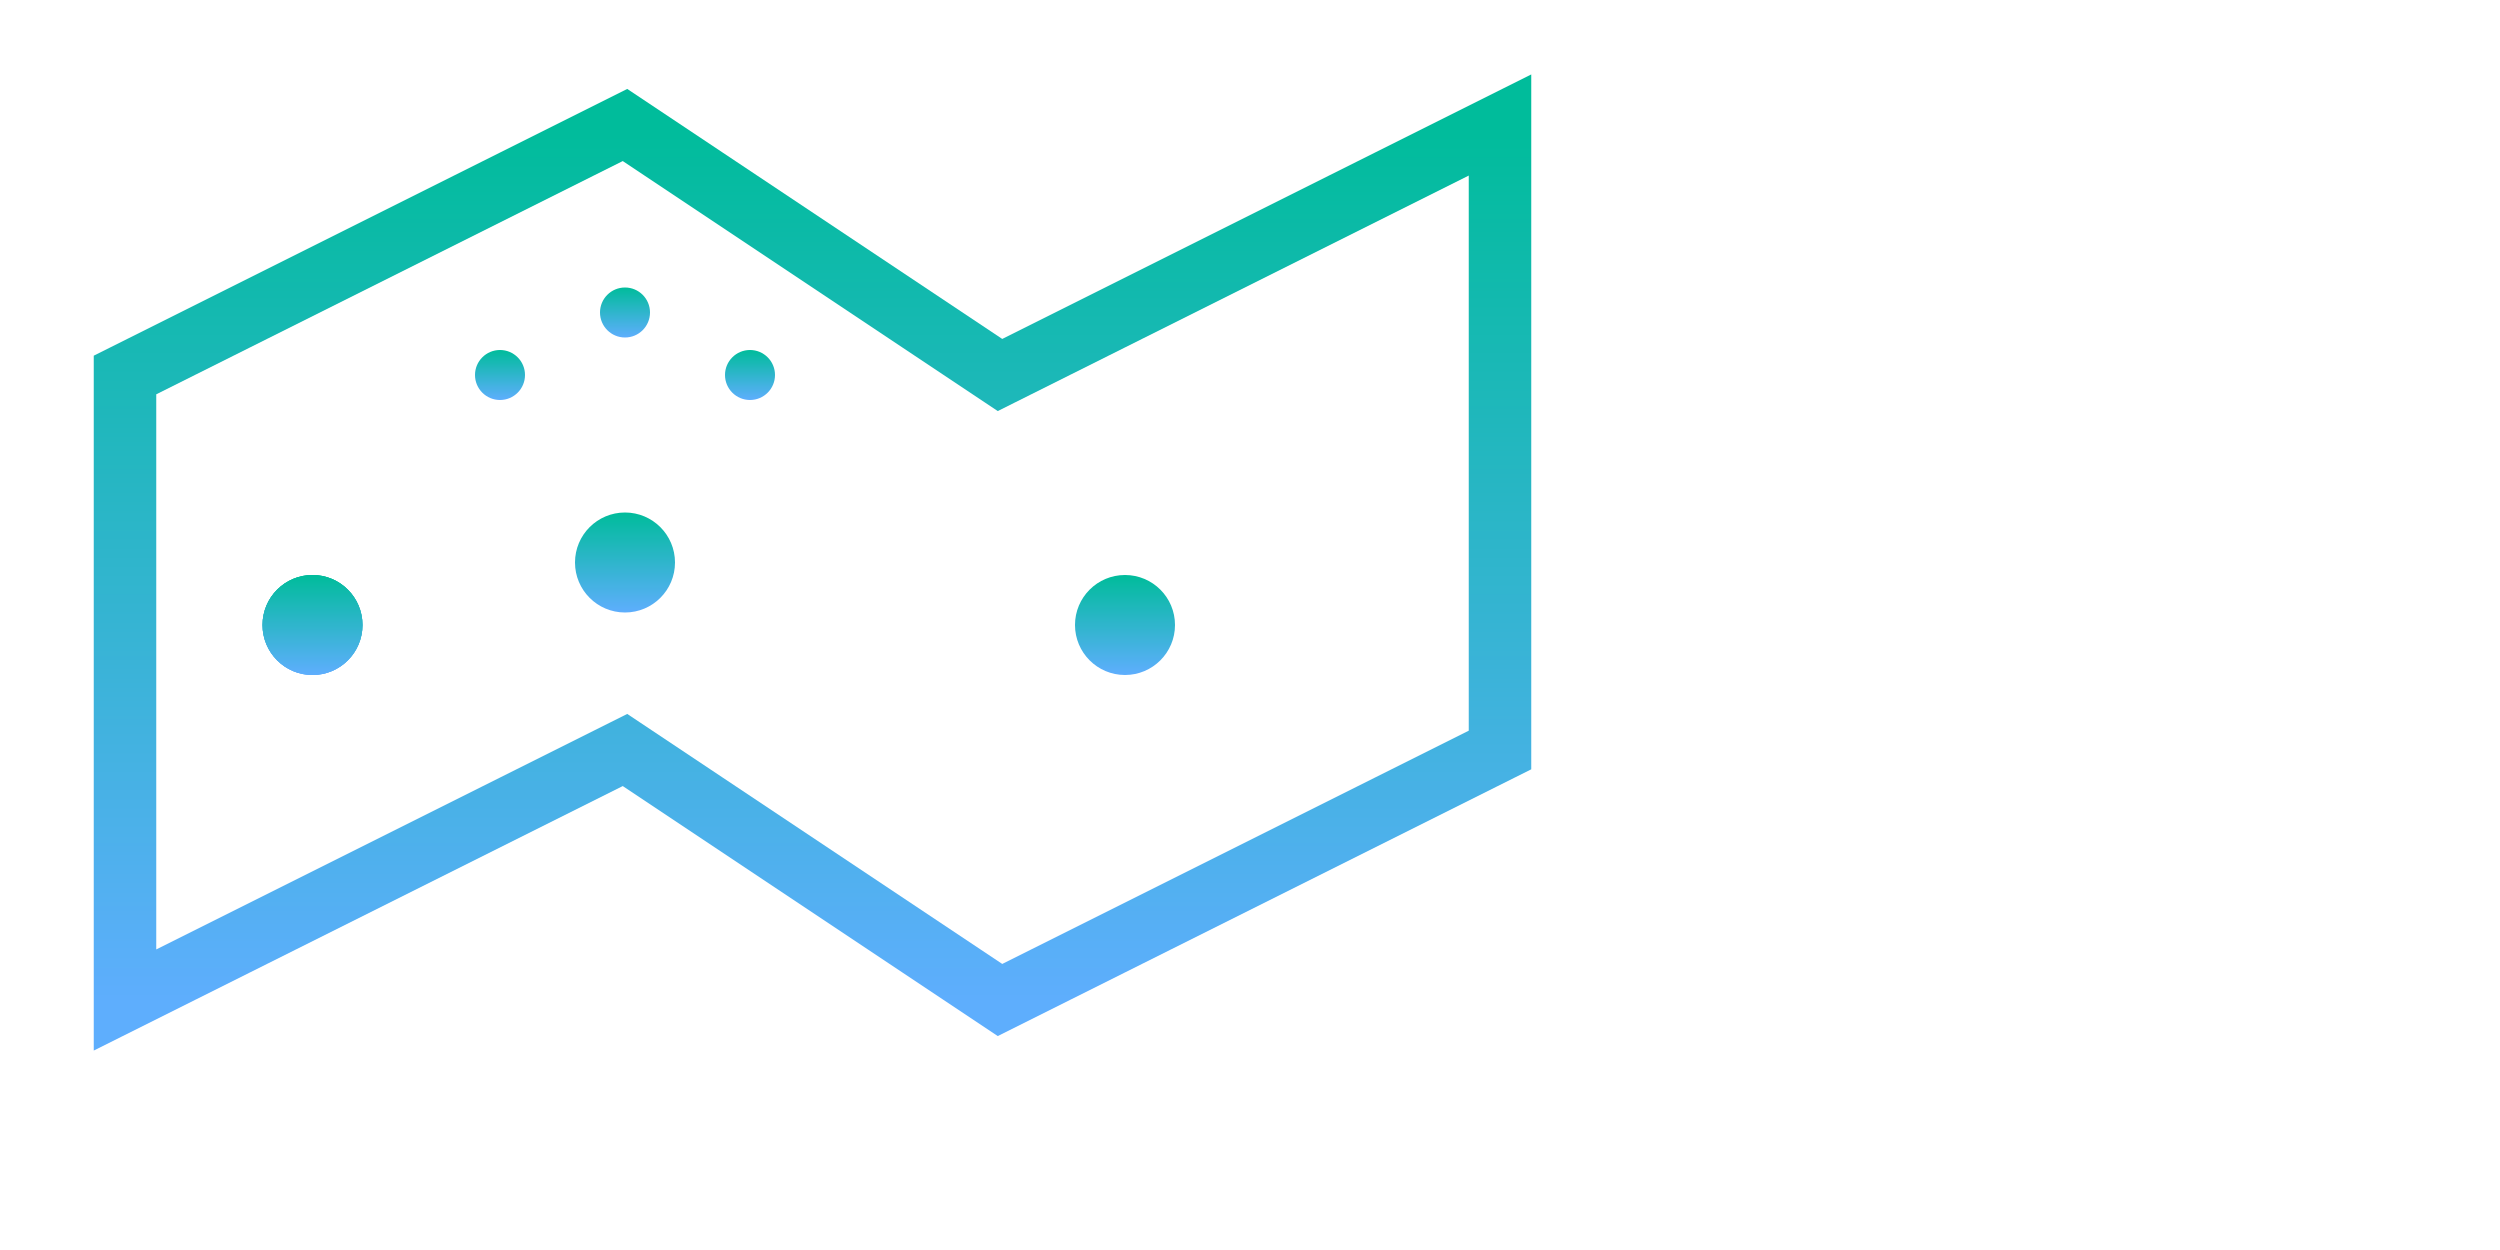
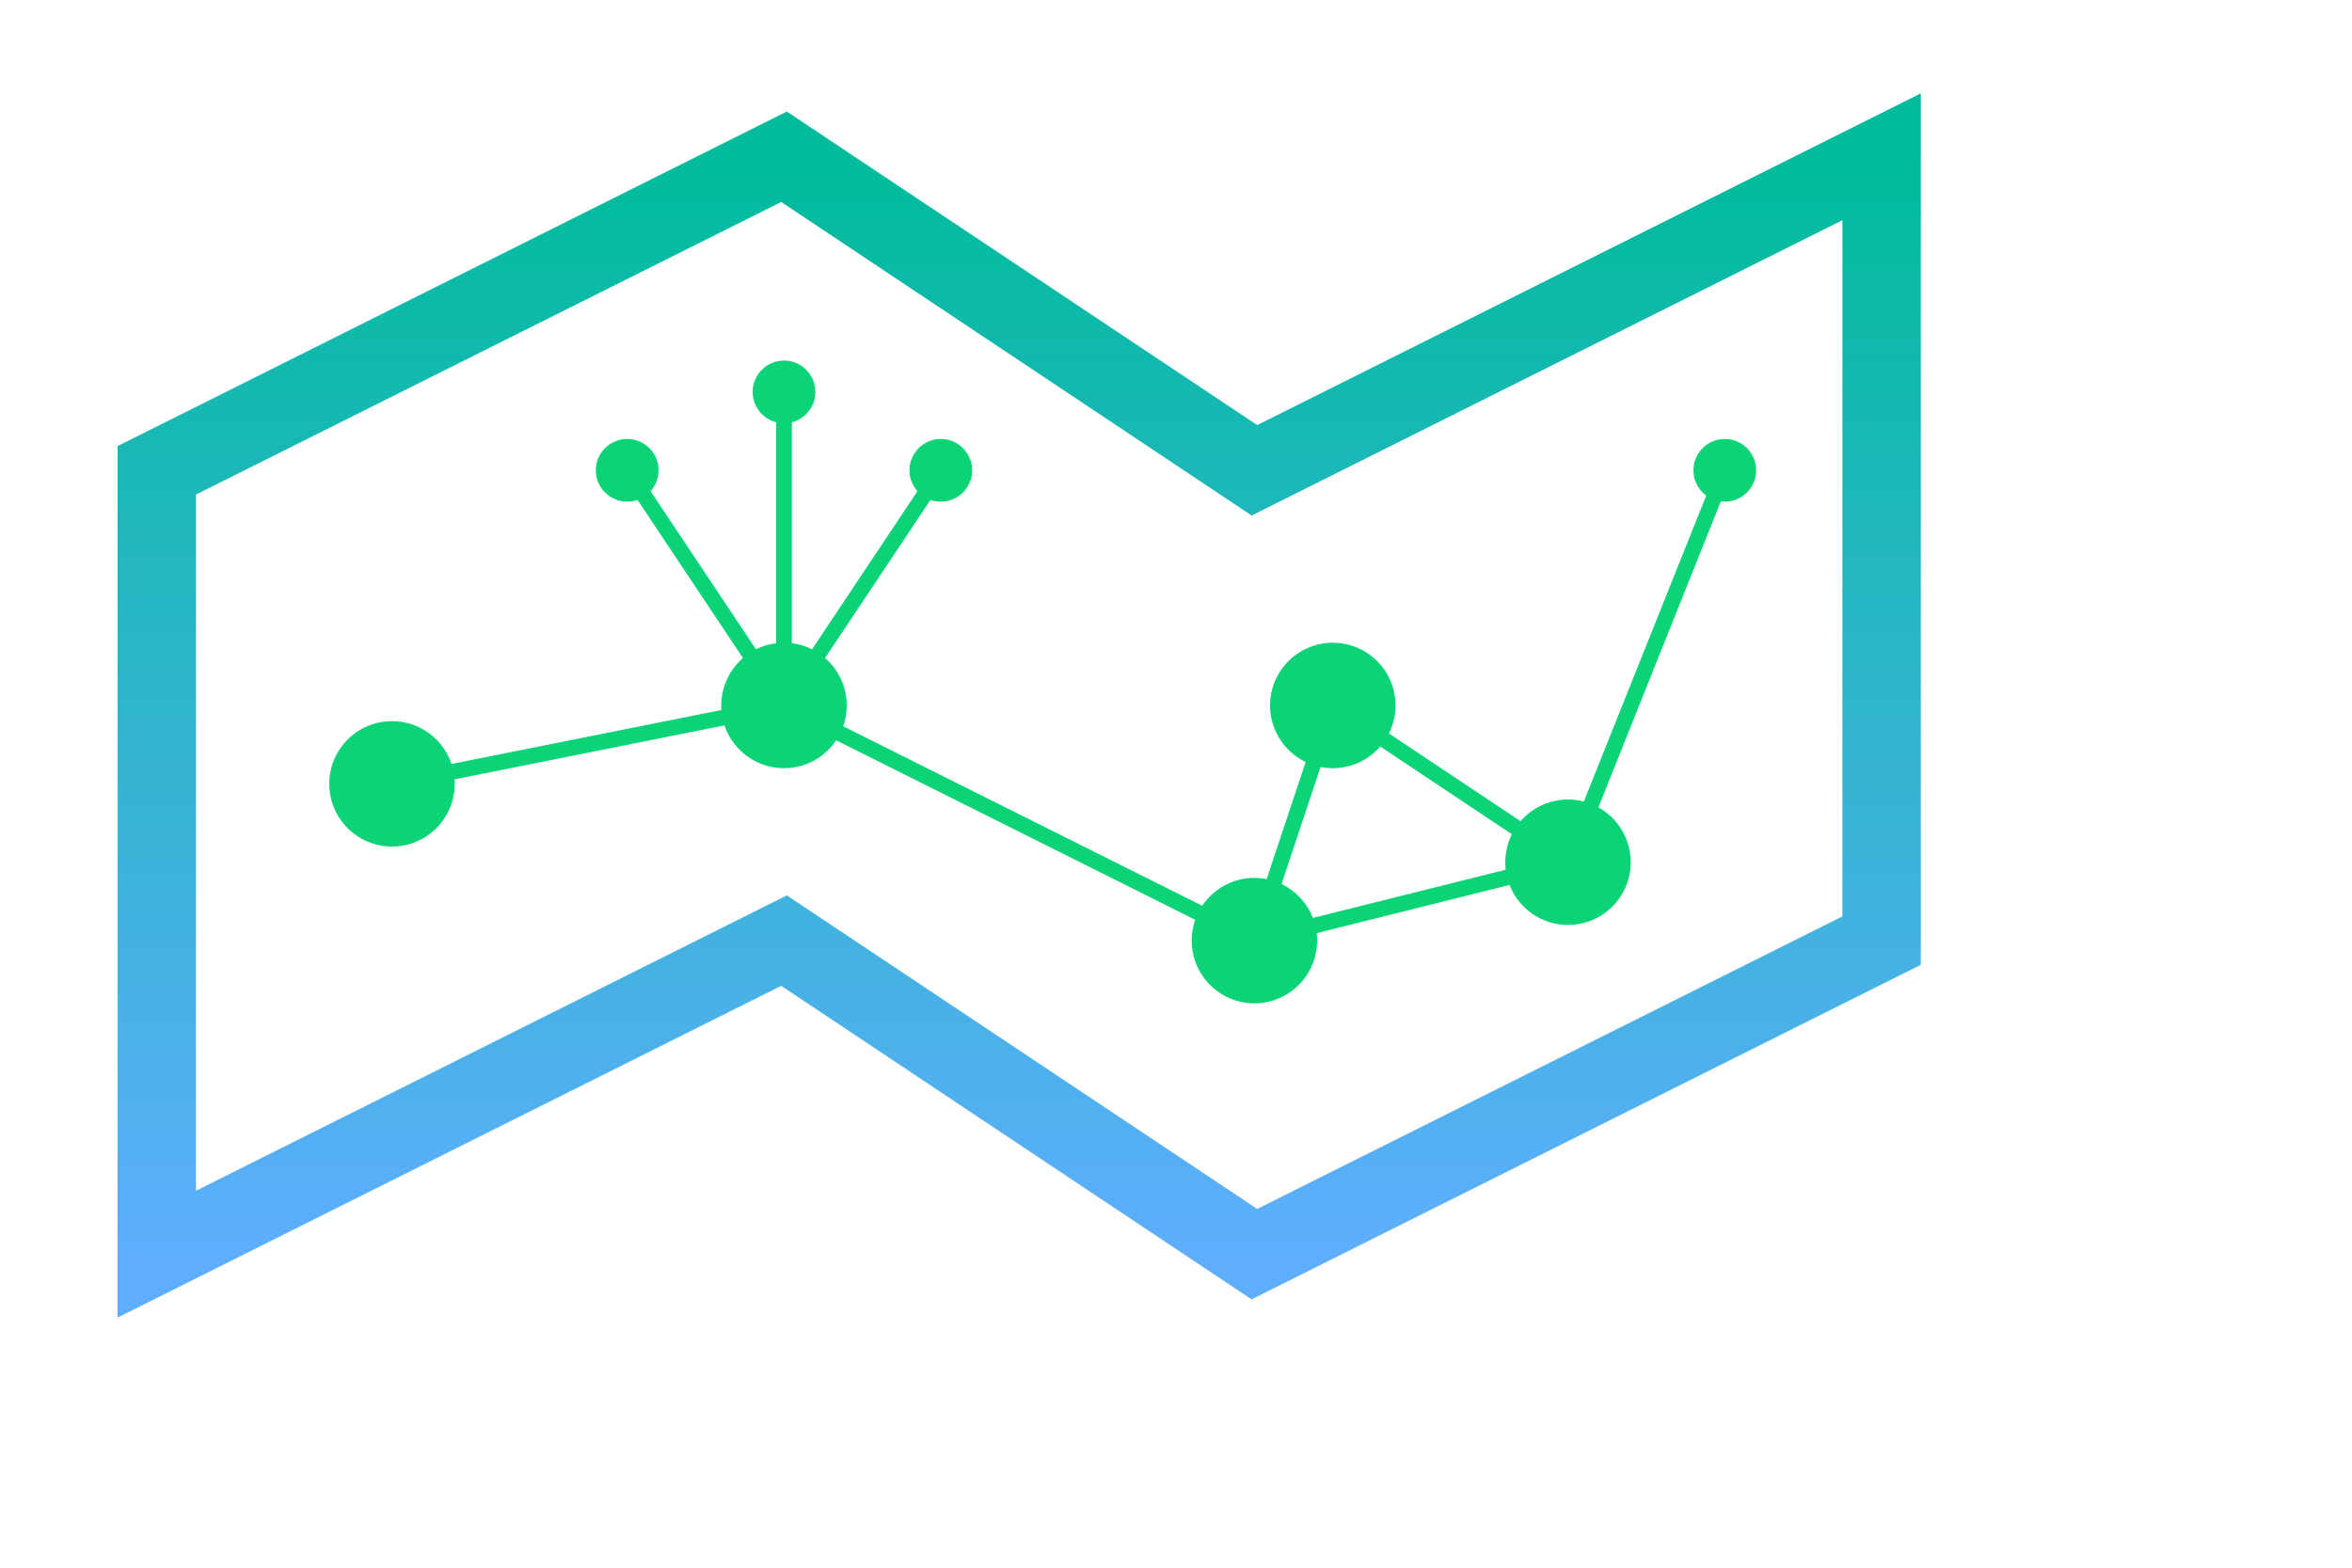
- <svg xmlns="http://www.w3.org/2000/svg" viewBox="0 0 200 100">
+ <svg xmlns="http://www.w3.org/2000/svg" viewBox="0 0 150 100">
  <defs>
    <linearGradient id="gradient" x1="0%" y1="0%" x2="0%" y2="100%">
      <stop offset="0%" stop-color="#00bc9b" />
      <stop offset="100%" stop-color="#5eaefd" />
    </linearGradient>
  </defs>
+   <style>
+     .node-color { fill: #0BD476; }
+     .edge-color { stroke: #0BD476; }
+   </style>
  <polygon points="10,30 50,10 80,30 120,10 120,60 80,80 50,60 10,80" stroke="url(#gradient)" stroke-width="5" fill="none" />
-   <circle cx="50" cy="45" r="4" fill="url(#gradient)" />
-   <circle cx="40" cy="30" r="2" fill="url(#gradient)" />
-   <circle cx="50" cy="25" r="2" fill="url(#gradient)" />
-   <circle cx="60" cy="30" r="2" fill="url(#gradient)" />
-   <circle cx="25" cy="50" r="4" fill="url(#gradient)" />
-   <circle cx="90" cy="50" r="4" fill="url(#gradient)" />
-   <circle cx="25" cy="50" r="4" fill="url(#gradient)" />
-   <circle cx="25" cy="50" r="4" fill="url(#gradient)" />
+   <line x1="50" y1="45" x2="25" y2="50" class="edge-color" stroke-width="1" />
+   <line x1="50" y1="45" x2="40" y2="30" class="edge-color" stroke-width="1" />
+   <line x1="50" y1="45" x2="50" y2="25" class="edge-color" stroke-width="1" />
+   <line x1="50" y1="45" x2="60" y2="30" class="edge-color" stroke-width="1" />
+   <line x1="50" y1="45" x2="80" y2="60" class="edge-color" stroke-width="1" />
+   <line x1="80" y1="60" x2="85" y2="45" class="edge-color" stroke-width="1" />
+   <line x1="85" y1="45" x2="100" y2="55" class="edge-color" stroke-width="1" />
+   <line x1="100" y1="55" x2="80" y2="60" class="edge-color" stroke-width="1" />
+   <line x1="100" y1="55" x2="110" y2="30" class="edge-color" stroke-width="1" />
+   <circle cx="50" cy="45" r="4" class="node-color" />
+   <circle cx="40" cy="30" r="2" class="node-color" />
+   <circle cx="50" cy="25" r="2" class="node-color" />
+   <circle cx="60" cy="30" r="2" class="node-color" />
+   <circle cx="25" cy="50" r="4" class="node-color" />
+   <circle cx="80" cy="60" r="4" class="node-color" />
+   <circle cx="85" cy="45" r="4" class="node-color" />
+   <circle cx="100" cy="55" r="4" class="node-color" />
+   <circle cx="110" cy="30" r="2" class="node-color" />
</svg>
